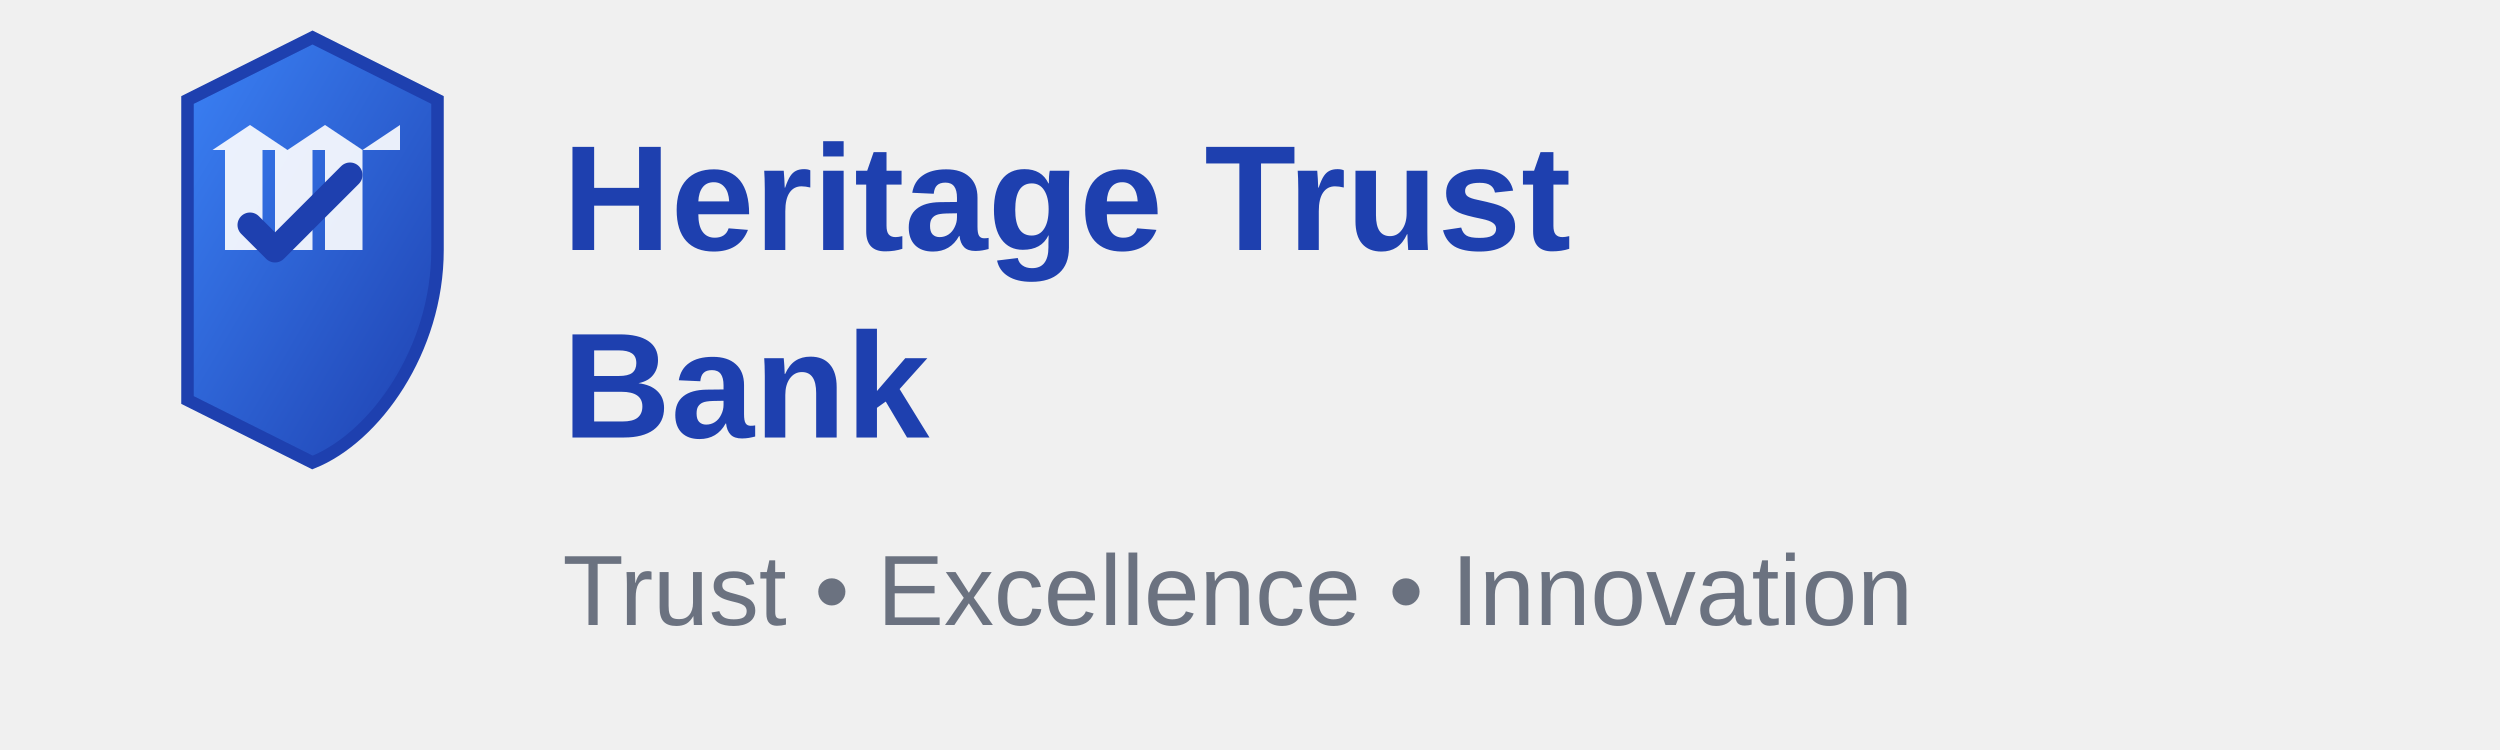
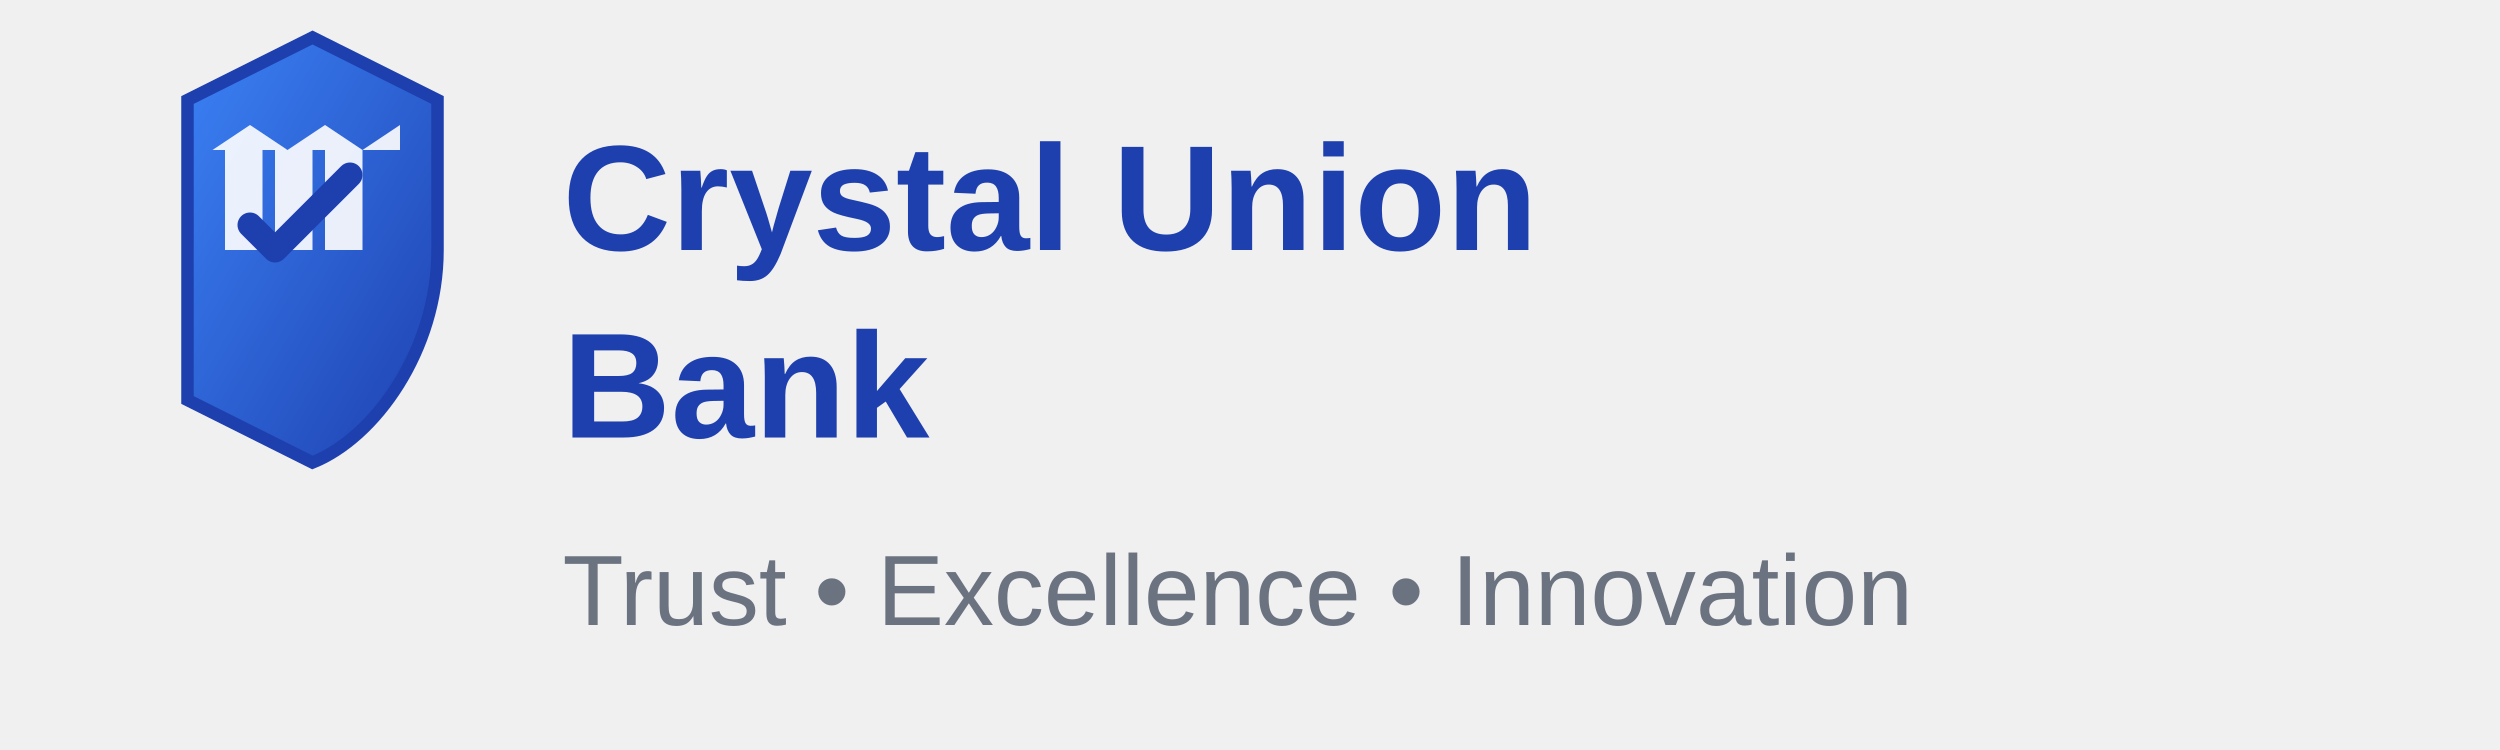
<svg xmlns="http://www.w3.org/2000/svg" width="200" height="60" viewBox="0 0 200 60" fill="none">
  <path d="M15 8L25 3L35 8V20C35 28 30 35 25 37L15 32V8Z" fill="url(#shieldGradient)" stroke="#1E40AF" stroke-width="1" />
  <rect x="18" y="12" width="3" height="8" fill="#FFFFFF" opacity="0.9" />
  <rect x="22" y="12" width="3" height="8" fill="#FFFFFF" opacity="0.9" />
  <rect x="26" y="12" width="3" height="8" fill="#FFFFFF" opacity="0.9" />
  <path d="M17 12L20 10L23 12L26 10L29 12L32 10L32 12L17 12Z" fill="#FFFFFF" opacity="0.9" />
  <path d="M20 18L22 20L28 14" stroke="#1E40AF" stroke-width="2" stroke-linecap="round" stroke-linejoin="round" />
-   <text x="45" y="20" fill="#1E40AF" font-size="12" font-weight="bold" font-family="Arial, sans-serif">Heritage Trust</text>
+   <text x="45" y="20" fill="#1E40AF" font-size="12" font-weight="bold" font-family="Arial, sans-serif">Crystal Union </text>
  <text x="45" y="35" fill="#1E40AF" font-size="12" font-weight="bold" font-family="Arial, sans-serif">Bank</text>
  <text x="45" y="50" fill="#6B7280" font-size="8" font-family="Arial, sans-serif">Trust • Excellence • Innovation</text>
  <defs>
    <linearGradient id="shieldGradient" x1="0%" y1="0%" x2="100%" y2="100%">
      <stop offset="0%" stop-color="#3B82F6" />
      <stop offset="100%" stop-color="#1E40AF" />
    </linearGradient>
  </defs>
</svg>
